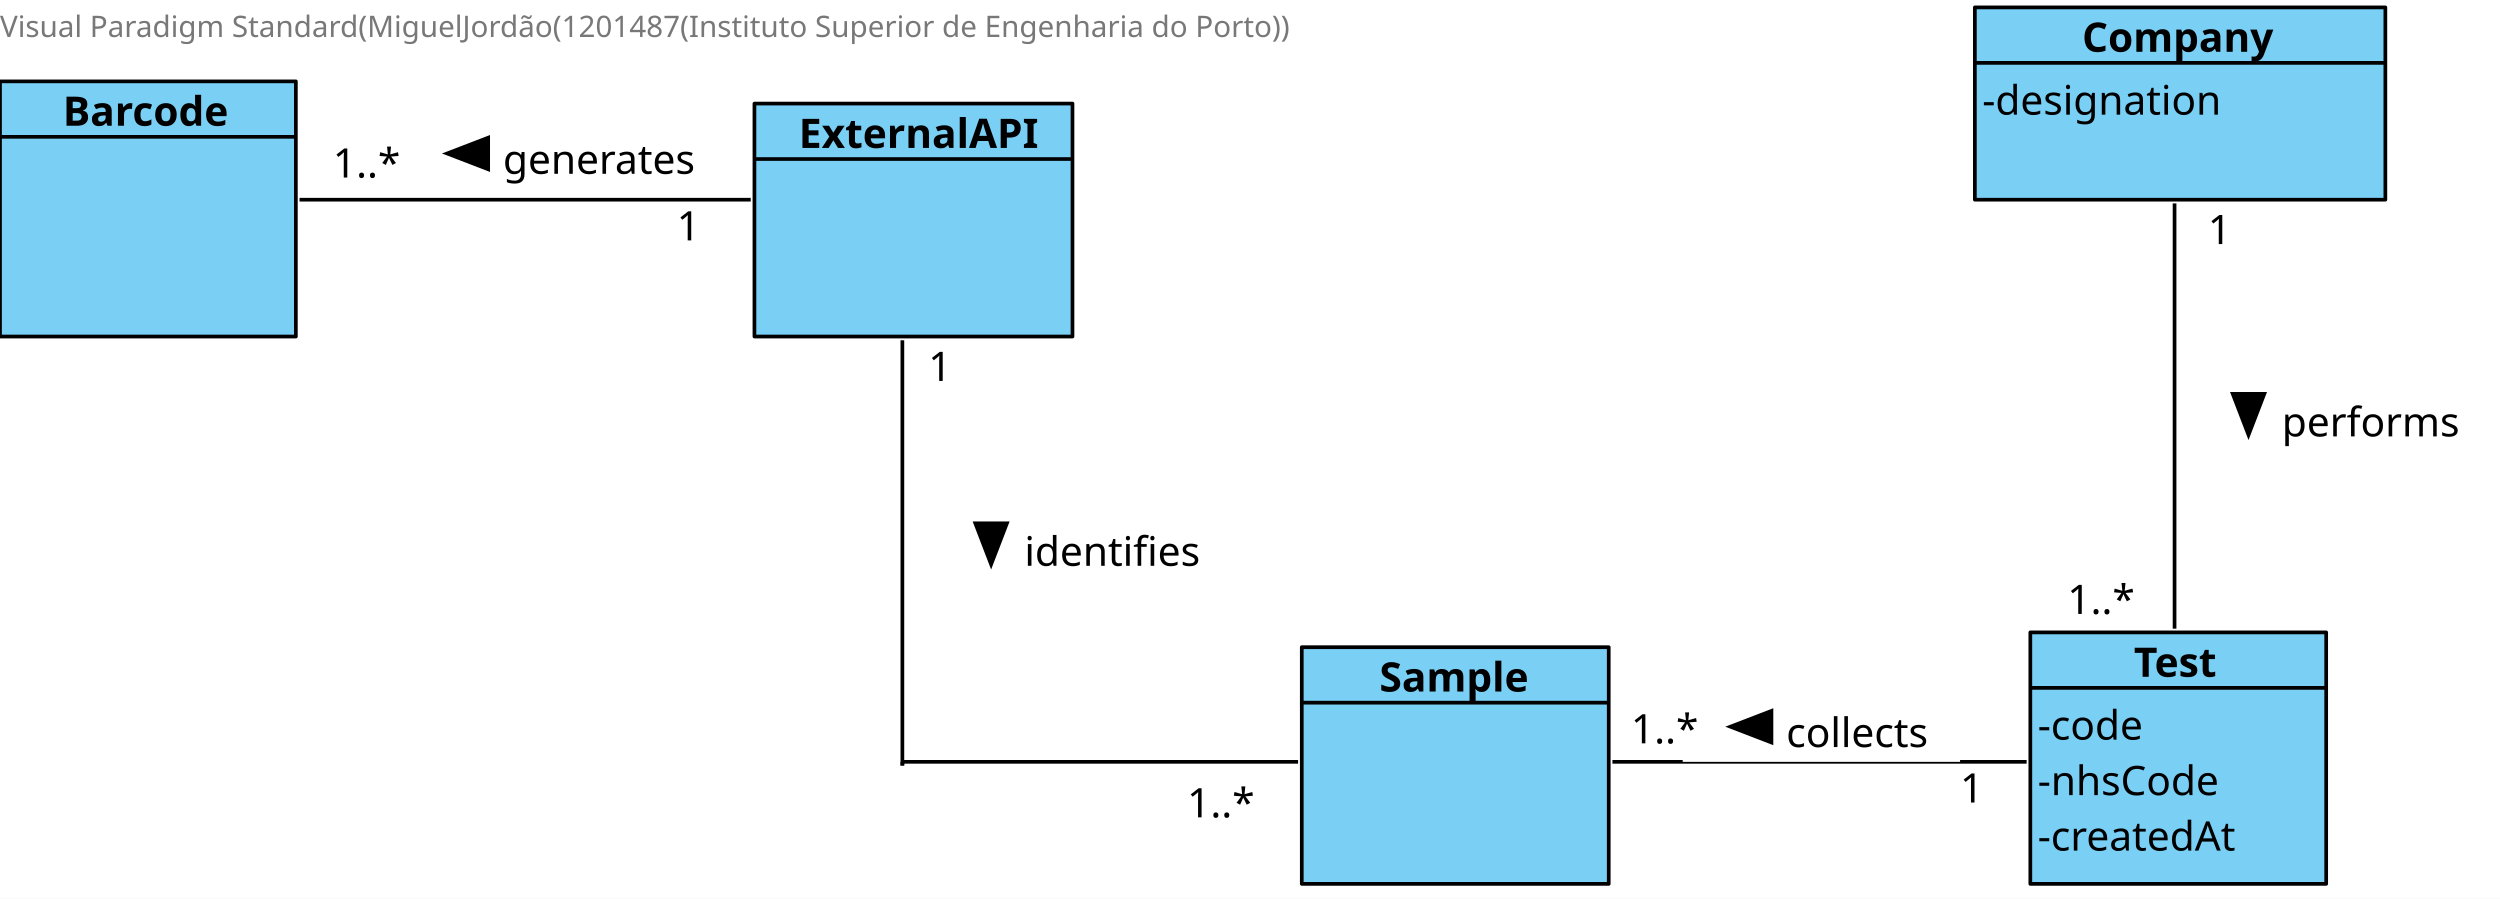
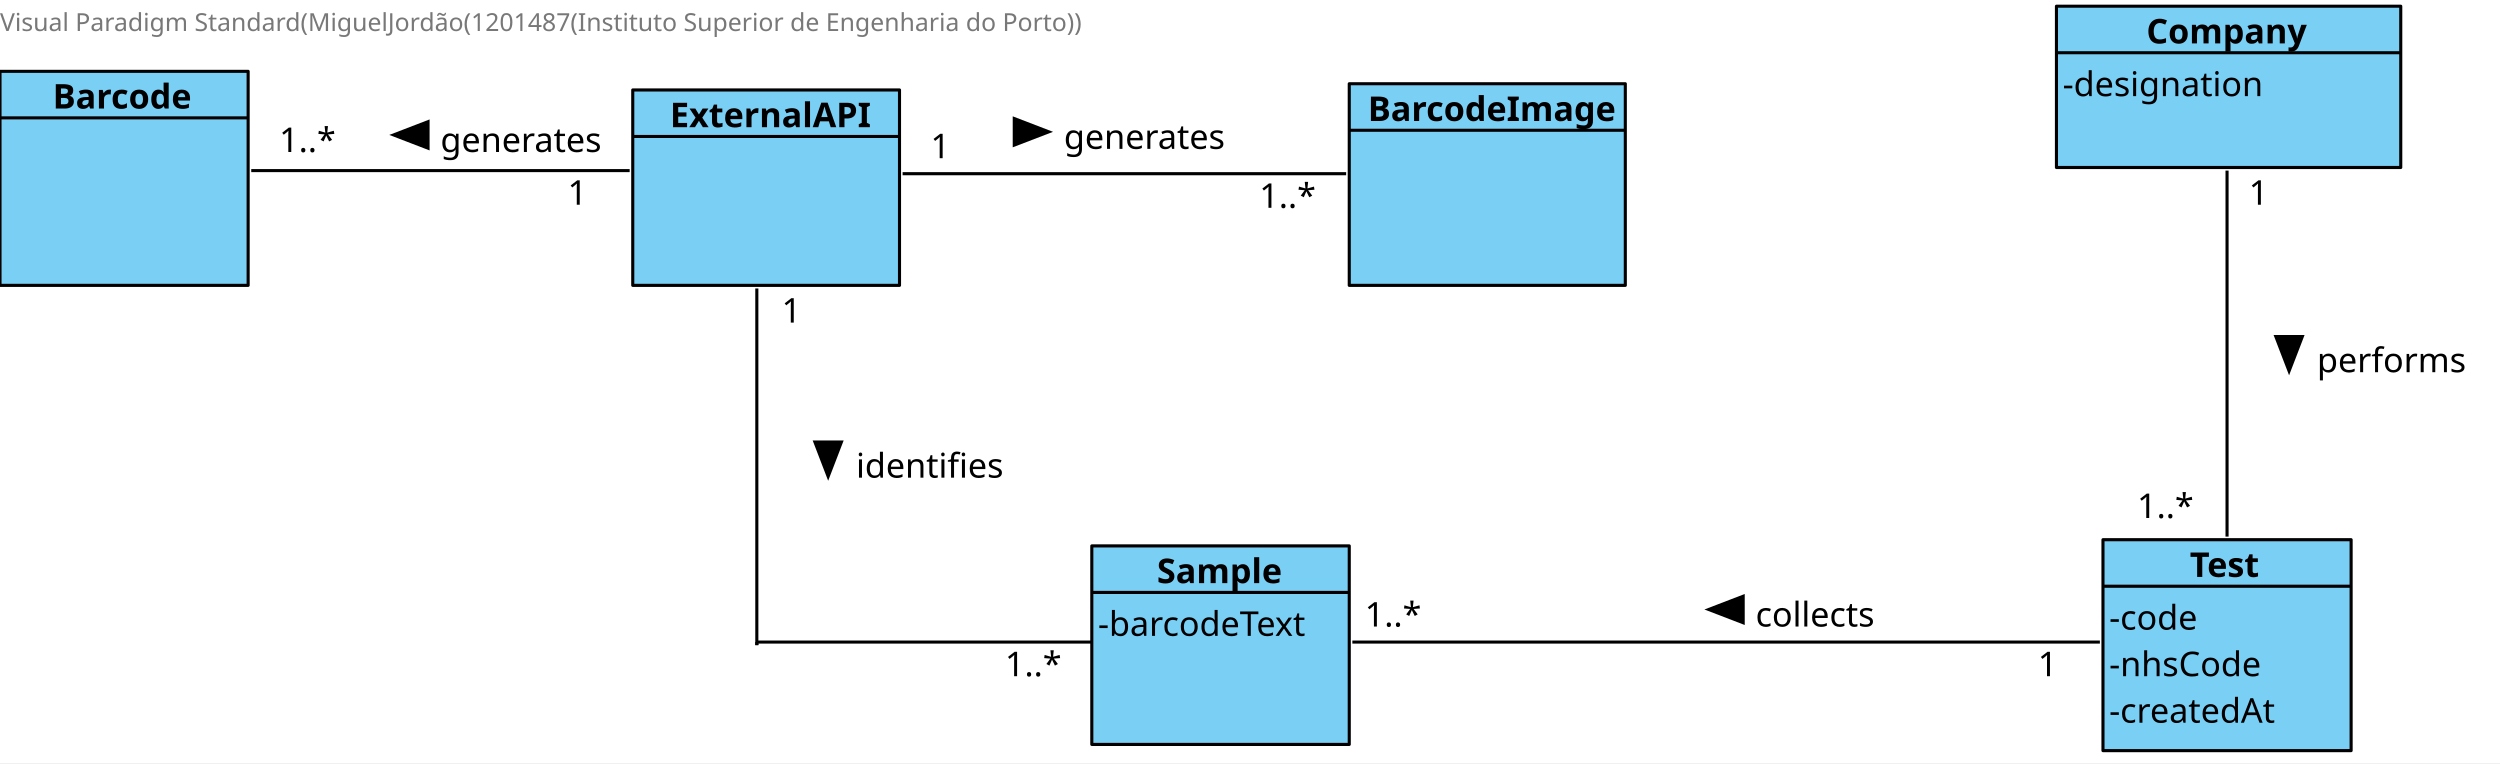
- <svg xmlns="http://www.w3.org/2000/svg" fill-opacity="0" color-rendering="auto" color-interpolation="auto" text-rendering="auto" stroke="rgb(0,0,0)" stroke-linecap="square" width="676" stroke-miterlimit="10" shape-rendering="auto" stroke-opacity="0" fill="rgb(0,0,0)" stroke-dasharray="none" font-weight="normal" stroke-width="1" height="243" font-family="'Dialog'" font-style="normal" stroke-linejoin="miter" font-size="12px" stroke-dashoffset="0" image-rendering="auto">
+ <svg xmlns="http://www.w3.org/2000/svg" fill-opacity="0" color-rendering="auto" color-interpolation="auto" text-rendering="auto" stroke="rgb(0,0,0)" stroke-linecap="square" width="806" stroke-miterlimit="10" shape-rendering="auto" stroke-opacity="0" fill="rgb(0,0,0)" stroke-dasharray="none" font-weight="normal" stroke-width="1" height="246" font-family="'Dialog'" font-style="normal" stroke-linejoin="miter" font-size="12px" stroke-dashoffset="0" image-rendering="auto">
  <defs id="genericDefs" />
  <g>
    <defs id="defs1">
      <clipPath clipPathUnits="userSpaceOnUse" id="clipPath1">
        <path d="M-7 -7 L122 -7 L122 63 L-7 63 L-7 -7 Z" />
      </clipPath>
      <clipPath clipPathUnits="userSpaceOnUse" id="clipPath2">
        <path d="M0 0 L0 37 L111 37 L111 0 Z" />
      </clipPath>
      <clipPath clipPathUnits="userSpaceOnUse" id="clipPath3">
        <path d="M0 0 L0 15 L111 15 L111 0 Z" />
      </clipPath>
      <clipPath clipPathUnits="userSpaceOnUse" id="clipPath4">
        <path d="M-7 -7 L91 -7 L91 79 L-7 79 L-7 -7 Z" />
      </clipPath>
      <clipPath clipPathUnits="userSpaceOnUse" id="clipPath5">
        <path d="M0 0 L0 53 L80 53 L80 0 Z" />
      </clipPath>
      <clipPath clipPathUnits="userSpaceOnUse" id="clipPath6">
        <path d="M0 0 L0 15 L80 15 L80 0 Z" />
      </clipPath>
      <clipPath clipPathUnits="userSpaceOnUse" id="clipPath7">
        <path d="M-7 -7 L94 -7 L94 75 L-7 75 L-7 -7 Z" />
      </clipPath>
      <clipPath clipPathUnits="userSpaceOnUse" id="clipPath8">
        <path d="M0 0 L0 49 L83 49 L83 0 Z" />
      </clipPath>
      <clipPath clipPathUnits="userSpaceOnUse" id="clipPath9">
        <path d="M0 0 L0 15 L83 15 L83 0 Z" />
      </clipPath>
      <clipPath clipPathUnits="userSpaceOnUse" id="clipPath10">
        <path d="M-7 -7 L97 -7 L97 74 L-7 74 L-7 -7 Z" />
      </clipPath>
      <clipPath clipPathUnits="userSpaceOnUse" id="clipPath11">
        <path d="M0 0 L0 48 L86 48 L86 0 Z" />
      </clipPath>
      <clipPath clipPathUnits="userSpaceOnUse" id="clipPath12">
        <path d="M0 0 L0 15 L86 15 L86 0 Z" />
      </clipPath>
      <clipPath clipPathUnits="userSpaceOnUse" id="clipPath13">
        <path d="M-7 -7 L91 -7 L91 80 L-7 80 L-7 -7 Z" />
      </clipPath>
      <clipPath clipPathUnits="userSpaceOnUse" id="clipPath14">
        <path d="M0 0 L0 54 L80 54 L80 0 Z" />
      </clipPath>
      <clipPath clipPathUnits="userSpaceOnUse" id="clipPath15">
+         <path d="M-7 -7 L100 -7 L100 76 L-7 76 L-7 -7 Z" />
+       </clipPath>
+       <clipPath clipPathUnits="userSpaceOnUse" id="clipPath16">
+         <path d="M0 0 L0 50 L89 50 L89 0 Z" />
+       </clipPath>
+       <clipPath clipPathUnits="userSpaceOnUse" id="clipPath17">
+         <path d="M0 0 L0 15 L89 15 L89 0 Z" />
+       </clipPath>
+       <clipPath clipPathUnits="userSpaceOnUse" id="clipPath18">
        <path d="M-7 -7 L38 -7 L38 26 L-7 26 L-7 -7 Z" />
      </clipPath>
-       <clipPath clipPathUnits="userSpaceOnUse" id="clipPath16">
+       <clipPath clipPathUnits="userSpaceOnUse" id="clipPath19">
        <path d="M0 0 L0 15 L27 15 L27 0 Z" />
      </clipPath>
-       <clipPath clipPathUnits="userSpaceOnUse" id="clipPath17">
+       <clipPath clipPathUnits="userSpaceOnUse" id="clipPath20">
        <path d="M-7 -7 L48 -7 L48 26 L-7 26 L-7 -7 Z" />
      </clipPath>
-       <clipPath clipPathUnits="userSpaceOnUse" id="clipPath18">
+       <clipPath clipPathUnits="userSpaceOnUse" id="clipPath21">
        <path d="M0 0 L0 15 L37 15 L37 0 Z" />
      </clipPath>
-       <clipPath clipPathUnits="userSpaceOnUse" id="clipPath19">
-         <path d="M0 0 L104 0 L104 219 L0 219 L0 0 Z" />
-       </clipPath>
-       <clipPath clipPathUnits="userSpaceOnUse" id="clipPath20">
-         <path d="M0 0 L0 219 L104 219 L104 117 L52 117 L52 101 L104 101 L104 0 Z" />
-       </clipPath>
-       <clipPath clipPathUnits="userSpaceOnUse" id="clipPath21">
-         <path d="M0 0 L216 0 L216 104 L0 104 L0 0 Z" />
-       </clipPath>
      <clipPath clipPathUnits="userSpaceOnUse" id="clipPath22">
-         <path d="M144 34 L144 50 L69 50 L69 34 ZM0 0 L0 104 L216 104 L216 0 Z" />
+         <path d="M0 0 L104 0 L104 222 L0 222 L0 0 Z" />
      </clipPath>
      <clipPath clipPathUnits="userSpaceOnUse" id="clipPath23">
-         <path d="M0 0 L211 0 L211 219 L0 219 L0 0 Z" />
+         <path d="M0 0 L0 222 L104 222 L104 119 L52 119 L52 103 L104 103 L104 0 Z" />
      </clipPath>
      <clipPath clipPathUnits="userSpaceOnUse" id="clipPath24">
-         <path d="M138 99 L138 115 L56 115 L56 99 ZM1 0 L1 9 L0 9 L0 219 L211 219 L211 0 Z" />
+         <path d="M0 0 L345 0 L345 104 L0 104 L0 0 Z" />
      </clipPath>
      <clipPath clipPathUnits="userSpaceOnUse" id="clipPath25">
+         <path d="M227 33 L227 49 L152 49 L152 33 ZM0 0 L0 104 L345 104 L345 0 Z" />
+       </clipPath>
+       <clipPath clipPathUnits="userSpaceOnUse" id="clipPath26">
+         <path d="M0 0 L212 0 L212 219 L0 219 L0 0 Z" />
+       </clipPath>
+       <clipPath clipPathUnits="userSpaceOnUse" id="clipPath27">
+         <path d="M137 99 L137 115 L55 115 L55 99 ZM7 0 L7 10 L0 10 L0 219 L212 219 L212 0 L208 0 L208 9 L121 9 L121 0 Z" />
+       </clipPath>
+       <clipPath clipPathUnits="userSpaceOnUse" id="clipPath28">
        <path d="M0 0 L226 0 L226 104 L0 104 L0 0 Z" />
      </clipPath>
-       <clipPath clipPathUnits="userSpaceOnUse" id="clipPath26">
-         <path d="M164 31 L164 47 L77 47 L77 31 ZM0 0 L0 104 L226 104 L226 0 Z" />
-       </clipPath>
-       <clipPath clipPathUnits="userSpaceOnUse" id="clipPath27">
+       <clipPath clipPathUnits="userSpaceOnUse" id="clipPath29">
+         <path d="M170 32 L170 48 L83 48 L83 32 ZM0 0 L0 104 L226 104 L226 0 Z" />
+       </clipPath>
+       <clipPath clipPathUnits="userSpaceOnUse" id="clipPath30">
+         <path d="M0 0 L247 0 L247 104 L0 104 L0 0 Z" />
+       </clipPath>
+       <clipPath clipPathUnits="userSpaceOnUse" id="clipPath31">
+         <path d="M161 30 L161 46 L74 46 L74 30 ZM0 0 L0 104 L247 104 L247 0 Z" />
+       </clipPath>
+       <clipPath clipPathUnits="userSpaceOnUse" id="clipPath32">
        <path d="M-87 -16 L174 -16 L174 32 L-87 32 L-87 -16 Z" />
      </clipPath>
-       <clipPath clipPathUnits="userSpaceOnUse" id="clipPath28">
+       <clipPath clipPathUnits="userSpaceOnUse" id="clipPath33">
        <path d="M-97 -16 L164 -16 L164 32 L-97 32 L-97 -16 Z" />
      </clipPath>
-       <clipPath clipPathUnits="userSpaceOnUse" id="clipPath29">
+       <clipPath clipPathUnits="userSpaceOnUse" id="clipPath34">
        <path d="M-82 -16 L164 -16 L164 32 L-82 32 L-82 -16 Z" />
      </clipPath>
-       <clipPath clipPathUnits="userSpaceOnUse" id="clipPath30">
+       <clipPath clipPathUnits="userSpaceOnUse" id="clipPath35">
        <path d="M-92 -16 L154 -16 L154 32 L-92 32 L-92 -16 Z" />
      </clipPath>
-       <clipPath clipPathUnits="userSpaceOnUse" id="clipPath31">
+       <clipPath clipPathUnits="userSpaceOnUse" id="clipPath36">
        <path d="M-75 -16 L150 -16 L150 32 L-75 32 L-75 -16 Z" />
      </clipPath>
-       <clipPath clipPathUnits="userSpaceOnUse" id="clipPath32">
+       <clipPath clipPathUnits="userSpaceOnUse" id="clipPath37">
        <path d="M-85 -16 L140 -16 L140 32 L-85 32 L-85 -16 Z" />
      </clipPath>
    </defs>
    <g fill="white" text-rendering="geometricPrecision" fill-opacity="1" stroke-opacity="1" stroke="white">
-       <rect x="0" width="676" height="243" y="0" stroke="none" />
-     </g>
-     <g font-size="11px" transform="translate(534,2)" fill-opacity="1" fill="rgb(122,207,245)" text-rendering="geometricPrecision" image-rendering="optimizeQuality" font-family="sans-serif" stroke="rgb(122,207,245)" font-weight="bold" stroke-opacity="1">
+       <rect x="0" width="806" height="246" y="0" stroke="none" />
+     </g>
+     <g font-size="11px" transform="translate(663,2)" fill-opacity="1" fill="rgb(122,207,245)" text-rendering="geometricPrecision" image-rendering="optimizeQuality" font-family="sans-serif" stroke="rgb(122,207,245)" font-weight="bold" stroke-opacity="1">
      <rect x="0" width="111" height="52" y="0" clip-path="url(#clipPath1)" stroke="none" />
    </g>
-     <g fill-opacity="1" text-rendering="geometricPrecision" stroke="black" stroke-linecap="butt" transform="translate(534,2)" stroke-miterlimit="0" stroke-opacity="1" fill="black" font-weight="bold" font-family="sans-serif" stroke-linejoin="round" font-size="11px" image-rendering="optimizeQuality">
+     <g fill-opacity="1" text-rendering="geometricPrecision" stroke="black" stroke-linecap="butt" transform="translate(663,2)" stroke-miterlimit="0" stroke-opacity="1" fill="black" font-weight="bold" font-family="sans-serif" stroke-linejoin="round" font-size="11px" image-rendering="optimizeQuality">
      <rect fill="none" x="0" width="111" height="52" y="0" clip-path="url(#clipPath1)" />
      <line y2="15" fill="none" x1="0" clip-path="url(#clipPath1)" x2="111" y1="15" />
    </g>
-     <g font-size="11px" transform="matrix(1,0,0,1,534,17)" fill-opacity="1" fill="black" text-rendering="geometricPrecision" image-rendering="optimizeQuality" font-family="sans-serif" stroke="black" stroke-opacity="1">
+     <g font-size="11px" transform="matrix(1,0,0,1,663,17)" fill-opacity="1" fill="black" text-rendering="geometricPrecision" image-rendering="optimizeQuality" font-family="sans-serif" stroke="black" stroke-opacity="1">
      <text x="2" xml:space="preserve" y="14" clip-path="url(#clipPath2)" stroke="none">-designation</text>
    </g>
-     <g font-size="11px" transform="translate(534,2)" fill-opacity="1" fill="black" text-rendering="geometricPrecision" image-rendering="optimizeQuality" font-family="sans-serif" stroke="black" font-weight="bold" stroke-opacity="1">
+     <g font-size="11px" transform="translate(663,2)" fill-opacity="1" fill="black" text-rendering="geometricPrecision" image-rendering="optimizeQuality" font-family="sans-serif" stroke="black" font-weight="bold" stroke-opacity="1">
      <text x="29" xml:space="preserve" y="12" clip-path="url(#clipPath3)" stroke="none">Company</text>
    </g>
-     <g font-size="11px" transform="translate(549,171)" fill-opacity="1" fill="rgb(122,207,245)" text-rendering="geometricPrecision" image-rendering="optimizeQuality" font-family="sans-serif" stroke="rgb(122,207,245)" font-weight="bold" stroke-opacity="1">
+     <g font-size="11px" transform="translate(678,174)" fill-opacity="1" fill="rgb(122,207,245)" text-rendering="geometricPrecision" image-rendering="optimizeQuality" font-family="sans-serif" stroke="rgb(122,207,245)" font-weight="bold" stroke-opacity="1">
      <rect x="0" width="80" height="68" y="0" clip-path="url(#clipPath4)" stroke="none" />
    </g>
-     <g fill-opacity="1" text-rendering="geometricPrecision" stroke="black" stroke-linecap="butt" transform="translate(549,171)" stroke-miterlimit="0" stroke-opacity="1" fill="black" font-weight="bold" font-family="sans-serif" stroke-linejoin="round" font-size="11px" image-rendering="optimizeQuality">
+     <g fill-opacity="1" text-rendering="geometricPrecision" stroke="black" stroke-linecap="butt" transform="translate(678,174)" stroke-miterlimit="0" stroke-opacity="1" fill="black" font-weight="bold" font-family="sans-serif" stroke-linejoin="round" font-size="11px" image-rendering="optimizeQuality">
      <rect fill="none" x="0" width="80" height="68" y="0" clip-path="url(#clipPath4)" />
      <line y2="15" fill="none" x1="0" clip-path="url(#clipPath4)" x2="80" y1="15" />
    </g>
-     <g font-size="11px" transform="matrix(1,0,0,1,549,186)" fill-opacity="1" fill="black" text-rendering="geometricPrecision" image-rendering="optimizeQuality" font-family="sans-serif" stroke="black" stroke-opacity="1">
+     <g font-size="11px" transform="matrix(1,0,0,1,678,189)" fill-opacity="1" fill="black" text-rendering="geometricPrecision" image-rendering="optimizeQuality" font-family="sans-serif" stroke="black" stroke-opacity="1">
      <text x="2" xml:space="preserve" y="14" clip-path="url(#clipPath5)" stroke="none">-code</text>
    </g>
-     <g font-size="11px" transform="matrix(1,0,0,1,549,186)" fill-opacity="1" fill="black" text-rendering="geometricPrecision" image-rendering="optimizeQuality" font-family="sans-serif" stroke="black" stroke-opacity="1">
+     <g font-size="11px" transform="matrix(1,0,0,1,678,189)" fill-opacity="1" fill="black" text-rendering="geometricPrecision" image-rendering="optimizeQuality" font-family="sans-serif" stroke="black" stroke-opacity="1">
      <text x="2" xml:space="preserve" y="29" clip-path="url(#clipPath5)" stroke="none">-nhsCode</text>
    </g>
-     <g font-size="11px" transform="matrix(1,0,0,1,549,186)" fill-opacity="1" fill="black" text-rendering="geometricPrecision" image-rendering="optimizeQuality" font-family="sans-serif" stroke="black" stroke-opacity="1">
+     <g font-size="11px" transform="matrix(1,0,0,1,678,189)" fill-opacity="1" fill="black" text-rendering="geometricPrecision" image-rendering="optimizeQuality" font-family="sans-serif" stroke="black" stroke-opacity="1">
      <text x="2" xml:space="preserve" y="44" clip-path="url(#clipPath5)" stroke="none">-createdAt</text>
    </g>
-     <g font-size="11px" transform="translate(549,171)" fill-opacity="1" fill="black" text-rendering="geometricPrecision" image-rendering="optimizeQuality" font-family="sans-serif" stroke="black" font-weight="bold" stroke-opacity="1">
+     <g font-size="11px" transform="translate(678,174)" fill-opacity="1" fill="black" text-rendering="geometricPrecision" image-rendering="optimizeQuality" font-family="sans-serif" stroke="black" font-weight="bold" stroke-opacity="1">
      <text x="28" xml:space="preserve" y="12" clip-path="url(#clipPath6)" stroke="none">Test</text>
    </g>
-     <g font-size="11px" transform="translate(352,175)" fill-opacity="1" fill="rgb(122,207,245)" text-rendering="geometricPrecision" image-rendering="optimizeQuality" font-family="sans-serif" stroke="rgb(122,207,245)" font-weight="bold" stroke-opacity="1">
+     <g font-size="11px" transform="translate(352,176)" fill-opacity="1" fill="rgb(122,207,245)" text-rendering="geometricPrecision" image-rendering="optimizeQuality" font-family="sans-serif" stroke="rgb(122,207,245)" font-weight="bold" stroke-opacity="1">
      <rect x="0" width="83" height="64" y="0" clip-path="url(#clipPath7)" stroke="none" />
    </g>
-     <g fill-opacity="1" text-rendering="geometricPrecision" stroke="black" stroke-linecap="butt" transform="translate(352,175)" stroke-miterlimit="0" stroke-opacity="1" fill="black" font-weight="bold" font-family="sans-serif" stroke-linejoin="round" font-size="11px" image-rendering="optimizeQuality">
+     <g fill-opacity="1" text-rendering="geometricPrecision" stroke="black" stroke-linecap="butt" transform="translate(352,176)" stroke-miterlimit="0" stroke-opacity="1" fill="black" font-weight="bold" font-family="sans-serif" stroke-linejoin="round" font-size="11px" image-rendering="optimizeQuality">
      <rect fill="none" x="0" width="83" height="64" y="0" clip-path="url(#clipPath7)" />
      <line y2="15" fill="none" x1="0" clip-path="url(#clipPath7)" x2="83" y1="15" />
    </g>
-     <g font-size="11px" transform="translate(352,175)" fill-opacity="1" fill="black" text-rendering="geometricPrecision" image-rendering="optimizeQuality" font-family="sans-serif" stroke="black" font-weight="bold" stroke-opacity="1">
+     <g font-size="11px" transform="matrix(1,0,0,1,352,191)" fill-opacity="1" fill="black" text-rendering="geometricPrecision" image-rendering="optimizeQuality" font-family="sans-serif" stroke="black" stroke-opacity="1">
+       <text x="2" xml:space="preserve" y="14" clip-path="url(#clipPath8)" stroke="none">-barcodeText</text>
+     </g>
+     <g font-size="11px" transform="translate(352,176)" fill-opacity="1" fill="black" text-rendering="geometricPrecision" image-rendering="optimizeQuality" font-family="sans-serif" stroke="black" font-weight="bold" stroke-opacity="1">
      <text x="21" xml:space="preserve" y="12" clip-path="url(#clipPath9)" stroke="none">Sample</text>
    </g>
-     <g font-size="11px" transform="translate(204,28)" fill-opacity="1" fill="rgb(122,207,245)" text-rendering="geometricPrecision" image-rendering="optimizeQuality" font-family="sans-serif" stroke="rgb(122,207,245)" font-weight="bold" stroke-opacity="1">
+     <g font-size="11px" transform="translate(204,29)" fill-opacity="1" fill="rgb(122,207,245)" text-rendering="geometricPrecision" image-rendering="optimizeQuality" font-family="sans-serif" stroke="rgb(122,207,245)" font-weight="bold" stroke-opacity="1">
      <rect x="0" width="86" height="63" y="0" clip-path="url(#clipPath10)" stroke="none" />
    </g>
-     <g fill-opacity="1" text-rendering="geometricPrecision" stroke="black" stroke-linecap="butt" transform="translate(204,28)" stroke-miterlimit="0" stroke-opacity="1" fill="black" font-weight="bold" font-family="sans-serif" stroke-linejoin="round" font-size="11px" image-rendering="optimizeQuality">
+     <g fill-opacity="1" text-rendering="geometricPrecision" stroke="black" stroke-linecap="butt" transform="translate(204,29)" stroke-miterlimit="0" stroke-opacity="1" fill="black" font-weight="bold" font-family="sans-serif" stroke-linejoin="round" font-size="11px" image-rendering="optimizeQuality">
      <rect fill="none" x="0" width="86" height="63" y="0" clip-path="url(#clipPath10)" />
      <line y2="15" fill="none" x1="0" clip-path="url(#clipPath10)" x2="86" y1="15" />
    </g>
-     <g font-size="11px" transform="translate(204,28)" fill-opacity="1" fill="black" text-rendering="geometricPrecision" image-rendering="optimizeQuality" font-family="sans-serif" stroke="black" font-weight="bold" stroke-opacity="1">
+     <g font-size="11px" transform="translate(204,29)" fill-opacity="1" fill="black" text-rendering="geometricPrecision" image-rendering="optimizeQuality" font-family="sans-serif" stroke="black" font-weight="bold" stroke-opacity="1">
      <text x="12" xml:space="preserve" y="12" clip-path="url(#clipPath12)" stroke="none">ExternalAPI</text>
    </g>
-     <g font-size="11px" transform="translate(0,22)" fill-opacity="1" fill="rgb(122,207,245)" text-rendering="geometricPrecision" image-rendering="optimizeQuality" font-family="sans-serif" stroke="rgb(122,207,245)" font-weight="bold" stroke-opacity="1">
+     <g font-size="11px" transform="translate(0,23)" fill-opacity="1" fill="rgb(122,207,245)" text-rendering="geometricPrecision" image-rendering="optimizeQuality" font-family="sans-serif" stroke="rgb(122,207,245)" font-weight="bold" stroke-opacity="1">
      <rect x="0" width="80" height="69" y="0" clip-path="url(#clipPath13)" stroke="none" />
    </g>
-     <g fill-opacity="1" text-rendering="geometricPrecision" stroke="black" stroke-linecap="butt" transform="translate(0,22)" stroke-miterlimit="0" stroke-opacity="1" fill="black" font-weight="bold" font-family="sans-serif" stroke-linejoin="round" font-size="11px" image-rendering="optimizeQuality">
+     <g fill-opacity="1" text-rendering="geometricPrecision" stroke="black" stroke-linecap="butt" transform="translate(0,23)" stroke-miterlimit="0" stroke-opacity="1" fill="black" font-weight="bold" font-family="sans-serif" stroke-linejoin="round" font-size="11px" image-rendering="optimizeQuality">
      <rect fill="none" x="0" width="80" height="69" y="0" clip-path="url(#clipPath13)" />
      <line y2="15" fill="none" x1="0" clip-path="url(#clipPath13)" x2="80" y1="15" />
    </g>
-     <g font-size="11px" transform="translate(0,22)" fill-opacity="1" fill="black" text-rendering="geometricPrecision" image-rendering="optimizeQuality" font-family="sans-serif" stroke="black" font-weight="bold" stroke-opacity="1">
+     <g font-size="11px" transform="translate(0,23)" fill-opacity="1" fill="black" text-rendering="geometricPrecision" image-rendering="optimizeQuality" font-family="sans-serif" stroke="black" font-weight="bold" stroke-opacity="1">
      <text x="17" xml:space="preserve" y="12" clip-path="url(#clipPath6)" stroke="none">Barcode</text>
    </g>
-     <g font-size="11px" transform="translate(241,91)" fill-opacity="1" fill="black" text-rendering="geometricPrecision" image-rendering="optimizeQuality" font-family="sans-serif" stroke="black" stroke-opacity="1">
-       <text x="10" xml:space="preserve" y="12" clip-path="url(#clipPath16)" stroke="none">1</text>
-     </g>
-     <g font-size="11px" transform="translate(311,209)" fill-opacity="1" fill="black" text-rendering="geometricPrecision" image-rendering="optimizeQuality" font-family="sans-serif" stroke="black" stroke-opacity="1">
-       <text x="10" xml:space="preserve" y="12" clip-path="url(#clipPath18)" stroke="none">1..*</text>
-     </g>
-     <g font-size="11px" transform="translate(173,53)" fill-opacity="1" fill="black" text-rendering="geometricPrecision" image-rendering="optimizeQuality" font-family="sans-serif" stroke="black" stroke-opacity="1">
-       <text x="10" xml:space="preserve" y="12" clip-path="url(#clipPath16)" stroke="none">1</text>
-     </g>
-     <g font-size="11px" transform="translate(80,36)" fill-opacity="1" fill="black" text-rendering="geometricPrecision" image-rendering="optimizeQuality" font-family="sans-serif" stroke="black" stroke-opacity="1">
-       <text x="10" xml:space="preserve" y="12" clip-path="url(#clipPath18)" stroke="none">1..*</text>
-     </g>
-     <g font-size="11px" transform="translate(520,205)" fill-opacity="1" fill="black" text-rendering="geometricPrecision" image-rendering="optimizeQuality" font-family="sans-serif" stroke="black" stroke-opacity="1">
-       <text x="10" xml:space="preserve" y="12" clip-path="url(#clipPath16)" stroke="none">1</text>
-     </g>
-     <g font-size="11px" transform="translate(431,189)" fill-opacity="1" fill="black" text-rendering="geometricPrecision" image-rendering="optimizeQuality" font-family="sans-serif" stroke="black" stroke-opacity="1">
-       <text x="10" xml:space="preserve" y="12" clip-path="url(#clipPath18)" stroke="none">1..*</text>
-     </g>
-     <g font-size="11px" transform="translate(587,54)" fill-opacity="1" fill="black" text-rendering="geometricPrecision" image-rendering="optimizeQuality" font-family="sans-serif" stroke="black" stroke-opacity="1">
-       <text x="10" xml:space="preserve" y="12" clip-path="url(#clipPath16)" stroke="none">1</text>
-     </g>
-     <g font-size="11px" transform="translate(549,154)" fill-opacity="1" fill="black" text-rendering="geometricPrecision" image-rendering="optimizeQuality" font-family="sans-serif" stroke="black" stroke-opacity="1">
-       <text x="10" xml:space="preserve" y="12" clip-path="url(#clipPath18)" stroke="none">1..*</text>
-     </g>
-     <g stroke-linecap="butt" font-size="11px" transform="translate(538,5)" fill-opacity="1" fill="black" text-rendering="geometricPrecision" image-rendering="optimizeQuality" font-family="sans-serif" stroke-linejoin="round" stroke="black" stroke-opacity="1">
-       <line y2="165" fill="none" x1="50" clip-path="url(#clipPath20)" x2="50" y1="50" />
-     </g>
-     <g stroke-linecap="butt" font-size="11px" transform="translate(386,156)" fill-opacity="1" fill="black" text-rendering="geometricPrecision" image-rendering="optimizeQuality" font-family="sans-serif" stroke-linejoin="round" stroke="black" stroke-opacity="1">
-       <line y2="50" fill="none" x1="162" clip-path="url(#clipPath22)" x2="50" y1="50" />
-     </g>
-     <g stroke-linecap="butt" font-size="11px" transform="translate(194,42)" fill-opacity="1" fill="black" text-rendering="geometricPrecision" image-rendering="optimizeQuality" font-family="sans-serif" stroke-linejoin="round" stroke="black" stroke-opacity="1">
-       <line y2="165" fill="none" x1="50" clip-path="url(#clipPath24)" x2="50" y1="50" />
-       <line y2="164" fill="none" x1="50" clip-path="url(#clipPath24)" x2="50" y1="165" />
-       <line y2="164" fill="none" x1="50" clip-path="url(#clipPath24)" x2="157" y1="164" />
-     </g>
-     <g stroke-linecap="butt" font-size="11px" transform="translate(31,4)" fill-opacity="1" fill="black" text-rendering="geometricPrecision" image-rendering="optimizeQuality" font-family="sans-serif" stroke-linejoin="round" stroke="black" stroke-opacity="1">
-       <line y2="50" fill="none" x1="172" clip-path="url(#clipPath26)" x2="50" y1="50" />
-     </g>
-     <g font-size="11px" transform="translate(118,35)" fill-opacity="1" fill="black" text-rendering="geometricPrecision" image-rendering="optimizeQuality" font-family="sans-serif" stroke="black" stroke-opacity="1">
-       <path d="M1.5 6.5 L14.5 1.5 L14.5 11.5 Z" stroke="none" clip-path="url(#clipPath28)" />
-       <text x="28" xml:space="preserve" y="12" clip-path="url(#clipPath27)" transform="translate(-10,0)" stroke="none">generates</text>
-     </g>
-     <g font-size="11px" transform="translate(260,141)" fill-opacity="1" fill="black" text-rendering="geometricPrecision" image-rendering="optimizeQuality" font-family="sans-serif" stroke="black" stroke-opacity="1">
-       <path d="M8 13 L3 0 L13 0 Z" stroke="none" clip-path="url(#clipPath30)" />
-       <text x="27" xml:space="preserve" y="12" clip-path="url(#clipPath29)" transform="translate(-10,0)" stroke="none">identifies</text>
-     </g>
-     <g font-size="11px" transform="translate(465,190)" fill-opacity="1" fill="black" text-rendering="geometricPrecision" image-rendering="optimizeQuality" font-family="sans-serif" stroke="black" stroke-opacity="1">
-       <path d="M1.5 6.5 L14.5 1.5 L14.5 11.5 Z" stroke="none" clip-path="url(#clipPath32)" />
-       <text x="28" xml:space="preserve" y="12" clip-path="url(#clipPath31)" transform="translate(-10,0)" stroke="none">collects</text>
-     </g>
-     <g font-size="11px" transform="translate(600,106)" fill-opacity="1" fill="black" text-rendering="geometricPrecision" image-rendering="optimizeQuality" font-family="sans-serif" stroke="black" stroke-opacity="1">
-       <path d="M8 13 L3 0 L13 0 Z" stroke="none" clip-path="url(#clipPath30)" />
-       <text x="27" xml:space="preserve" y="12" clip-path="url(#clipPath29)" transform="translate(-10,0)" stroke="none">performs</text>
+     <g font-size="11px" transform="translate(435,27)" fill-opacity="1" fill="rgb(122,207,245)" text-rendering="geometricPrecision" image-rendering="optimizeQuality" font-family="sans-serif" stroke="rgb(122,207,245)" font-weight="bold" stroke-opacity="1">
+       <rect x="0" width="89" height="65" y="0" clip-path="url(#clipPath15)" stroke="none" />
+     </g>
+     <g fill-opacity="1" text-rendering="geometricPrecision" stroke="black" stroke-linecap="butt" transform="translate(435,27)" stroke-miterlimit="0" stroke-opacity="1" fill="black" font-weight="bold" font-family="sans-serif" stroke-linejoin="round" font-size="11px" image-rendering="optimizeQuality">
+       <rect fill="none" x="0" width="89" height="65" y="0" clip-path="url(#clipPath15)" />
+       <line y2="15" fill="none" x1="0" clip-path="url(#clipPath15)" x2="89" y1="15" />
+     </g>
+     <g font-size="11px" transform="translate(435,27)" fill-opacity="1" fill="black" text-rendering="geometricPrecision" image-rendering="optimizeQuality" font-family="sans-serif" stroke="black" font-weight="bold" stroke-opacity="1">
+       <text x="6" xml:space="preserve" y="12" clip-path="url(#clipPath17)" stroke="none">BarcodeImage</text>
+     </g>
+     <g font-size="11px" transform="translate(715,54)" fill-opacity="1" fill="black" text-rendering="geometricPrecision" image-rendering="optimizeQuality" font-family="sans-serif" stroke="black" stroke-opacity="1">
+       <text x="10" xml:space="preserve" y="12" clip-path="url(#clipPath19)" stroke="none">1</text>
+     </g>
+     <g font-size="11px" transform="translate(679,155)" fill-opacity="1" fill="black" text-rendering="geometricPrecision" image-rendering="optimizeQuality" font-family="sans-serif" stroke="black" stroke-opacity="1">
+       <text x="10" xml:space="preserve" y="12" clip-path="url(#clipPath21)" stroke="none">1..*</text>
+     </g>
+     <g font-size="11px" transform="translate(173,54)" fill-opacity="1" fill="black" text-rendering="geometricPrecision" image-rendering="optimizeQuality" font-family="sans-serif" stroke="black" stroke-opacity="1">
+       <text x="10" xml:space="preserve" y="12" clip-path="url(#clipPath19)" stroke="none">1</text>
+     </g>
+     <g font-size="11px" transform="translate(80,37)" fill-opacity="1" fill="black" text-rendering="geometricPrecision" image-rendering="optimizeQuality" font-family="sans-serif" stroke="black" stroke-opacity="1">
+       <text x="10" xml:space="preserve" y="12" clip-path="url(#clipPath21)" stroke="none">1..*</text>
+     </g>
+     <g font-size="11px" transform="translate(647,206)" fill-opacity="1" fill="black" text-rendering="geometricPrecision" image-rendering="optimizeQuality" font-family="sans-serif" stroke="black" stroke-opacity="1">
+       <text x="10" xml:space="preserve" y="12" clip-path="url(#clipPath19)" stroke="none">1</text>
+     </g>
+     <g font-size="11px" transform="translate(430,190)" fill-opacity="1" fill="black" text-rendering="geometricPrecision" image-rendering="optimizeQuality" font-family="sans-serif" stroke="black" stroke-opacity="1">
+       <text x="10" xml:space="preserve" y="12" clip-path="url(#clipPath21)" stroke="none">1..*</text>
+     </g>
+     <g font-size="11px" transform="translate(242,92)" fill-opacity="1" fill="black" text-rendering="geometricPrecision" image-rendering="optimizeQuality" font-family="sans-serif" stroke="black" stroke-opacity="1">
+       <text x="10" xml:space="preserve" y="12" clip-path="url(#clipPath19)" stroke="none">1</text>
+     </g>
+     <g font-size="11px" transform="translate(314,206)" fill-opacity="1" fill="black" text-rendering="geometricPrecision" image-rendering="optimizeQuality" font-family="sans-serif" stroke="black" stroke-opacity="1">
+       <text x="10" xml:space="preserve" y="12" clip-path="url(#clipPath21)" stroke="none">1..*</text>
+     </g>
+     <g font-size="11px" transform="translate(290,39)" fill-opacity="1" fill="black" text-rendering="geometricPrecision" image-rendering="optimizeQuality" font-family="sans-serif" stroke="black" stroke-opacity="1">
+       <text x="10" xml:space="preserve" y="12" clip-path="url(#clipPath19)" stroke="none">1</text>
+     </g>
+     <g font-size="11px" transform="translate(396,55)" fill-opacity="1" fill="black" text-rendering="geometricPrecision" image-rendering="optimizeQuality" font-family="sans-serif" stroke="black" stroke-opacity="1">
+       <text x="10" xml:space="preserve" y="12" clip-path="url(#clipPath21)" stroke="none">1..*</text>
+     </g>
+     <g stroke-linecap="butt" font-size="11px" transform="translate(668,5)" fill-opacity="1" fill="black" text-rendering="geometricPrecision" image-rendering="optimizeQuality" font-family="sans-serif" stroke-linejoin="round" stroke="black" stroke-opacity="1">
+       <line y2="168" fill="none" x1="50" clip-path="url(#clipPath23)" x2="50" y1="50" />
+     </g>
+     <g stroke-linecap="butt" font-size="11px" transform="translate(386,157)" fill-opacity="1" fill="black" text-rendering="geometricPrecision" image-rendering="optimizeQuality" font-family="sans-serif" stroke-linejoin="round" stroke="black" stroke-opacity="1">
+       <line y2="50" fill="none" x1="291" clip-path="url(#clipPath25)" x2="50" y1="50" />
+     </g>
+     <g stroke-linecap="butt" font-size="11px" transform="translate(194,43)" fill-opacity="1" fill="black" text-rendering="geometricPrecision" image-rendering="optimizeQuality" font-family="sans-serif" stroke-linejoin="round" stroke="black" stroke-opacity="1">
+       <line y2="165" fill="none" x1="50" clip-path="url(#clipPath27)" x2="50" y1="50" />
+       <line y2="164" fill="none" x1="50" clip-path="url(#clipPath27)" x2="50" y1="165" />
+       <line y2="164" fill="none" x1="50" clip-path="url(#clipPath27)" x2="158" y1="164" />
+     </g>
+     <g stroke-linecap="butt" font-size="11px" transform="translate(31,5)" fill-opacity="1" fill="black" text-rendering="geometricPrecision" image-rendering="optimizeQuality" font-family="sans-serif" stroke-linejoin="round" stroke="black" stroke-opacity="1">
+       <line y2="50" fill="none" x1="172" clip-path="url(#clipPath29)" x2="50" y1="50" />
+     </g>
+     <g stroke-linecap="butt" font-size="11px" transform="translate(241,6)" fill-opacity="1" fill="black" text-rendering="geometricPrecision" image-rendering="optimizeQuality" font-family="sans-serif" stroke-linejoin="round" stroke="black" stroke-opacity="1">
+       <line y2="50" fill="none" x1="50" clip-path="url(#clipPath31)" x2="193" y1="50" />
+     </g>
+     <g font-size="11px" transform="translate(325,36)" fill-opacity="1" fill="black" text-rendering="geometricPrecision" image-rendering="optimizeQuality" font-family="sans-serif" stroke="black" stroke-opacity="1">
+       <path d="M14.5 6.5 L1.5 11.5 L1.5 1.5 Z" stroke="none" clip-path="url(#clipPath33)" />
+       <text x="28" xml:space="preserve" y="12" clip-path="url(#clipPath32)" transform="translate(-10,0)" stroke="none">generates</text>
+     </g>
+     <g font-size="11px" transform="translate(124,37)" fill-opacity="1" fill="black" text-rendering="geometricPrecision" image-rendering="optimizeQuality" font-family="sans-serif" stroke="black" stroke-opacity="1">
+       <path d="M1.5 6.5 L14.5 1.5 L14.5 11.5 Z" stroke="none" clip-path="url(#clipPath33)" />
+       <text x="28" xml:space="preserve" y="12" clip-path="url(#clipPath32)" transform="translate(-10,0)" stroke="none">generates</text>
+     </g>
+     <g font-size="11px" transform="translate(259,142)" fill-opacity="1" fill="black" text-rendering="geometricPrecision" image-rendering="optimizeQuality" font-family="sans-serif" stroke="black" stroke-opacity="1">
+       <path d="M8 13 L3 0 L13 0 Z" stroke="none" clip-path="url(#clipPath35)" />
+       <text x="27" xml:space="preserve" y="12" clip-path="url(#clipPath34)" transform="translate(-10,0)" stroke="none">identifies</text>
+     </g>
+     <g font-size="11px" transform="translate(548,190)" fill-opacity="1" fill="black" text-rendering="geometricPrecision" image-rendering="optimizeQuality" font-family="sans-serif" stroke="black" stroke-opacity="1">
+       <path d="M1.5 6.5 L14.5 1.5 L14.5 11.5 Z" stroke="none" clip-path="url(#clipPath37)" />
+       <text x="28" xml:space="preserve" y="12" clip-path="url(#clipPath36)" transform="translate(-10,0)" stroke="none">collects</text>
+     </g>
+     <g font-size="11px" transform="translate(730,108)" fill-opacity="1" fill="black" text-rendering="geometricPrecision" image-rendering="optimizeQuality" font-family="sans-serif" stroke="black" stroke-opacity="1">
+       <path d="M8 13 L3 0 L13 0 Z" stroke="none" clip-path="url(#clipPath35)" />
+       <text x="27" xml:space="preserve" y="12" clip-path="url(#clipPath34)" transform="translate(-10,0)" stroke="none">performs</text>
    </g>
    <g font-size="8px" fill-opacity="1" fill="rgb(120,120,120)" text-rendering="geometricPrecision" image-rendering="optimizeQuality" stroke="rgb(120,120,120)" stroke-opacity="1">
      <text x="0" xml:space="preserve" y="10" stroke="none">Visual Paradigm Standard(MiguelJordão(1201487(Instituto Superior de Engenharia do Porto))</text>
    </g>
  </g>
</svg>
